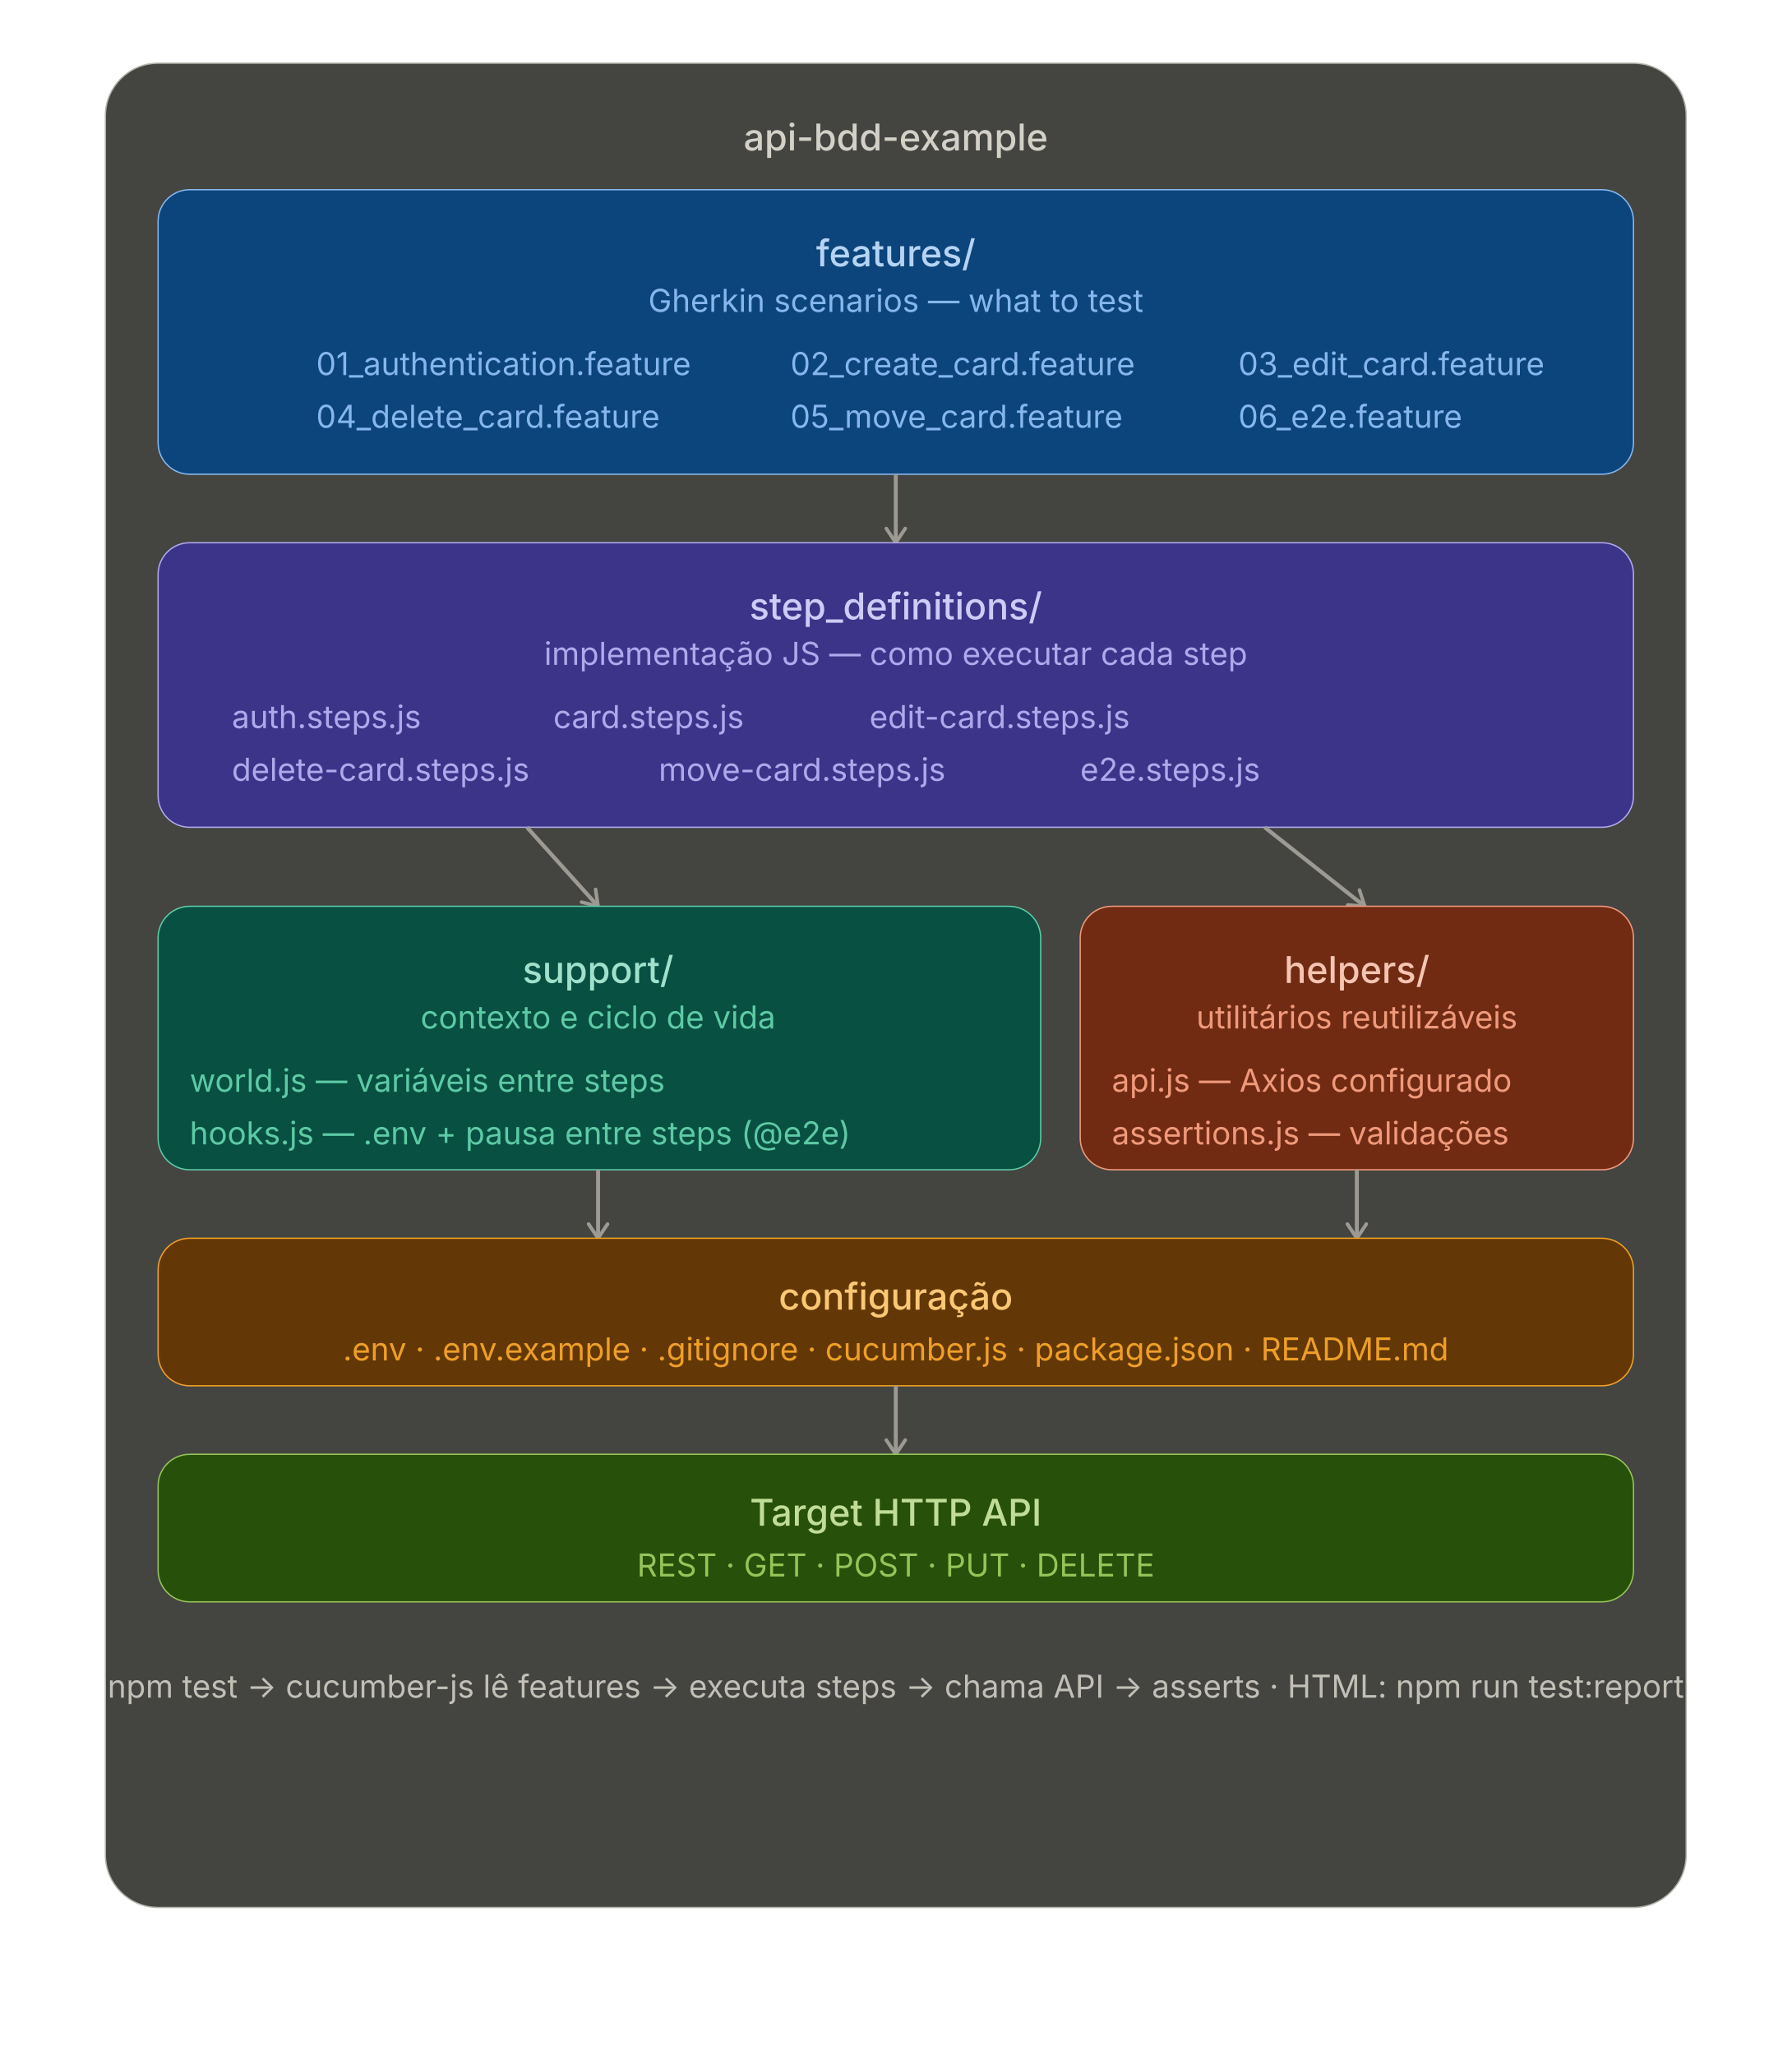
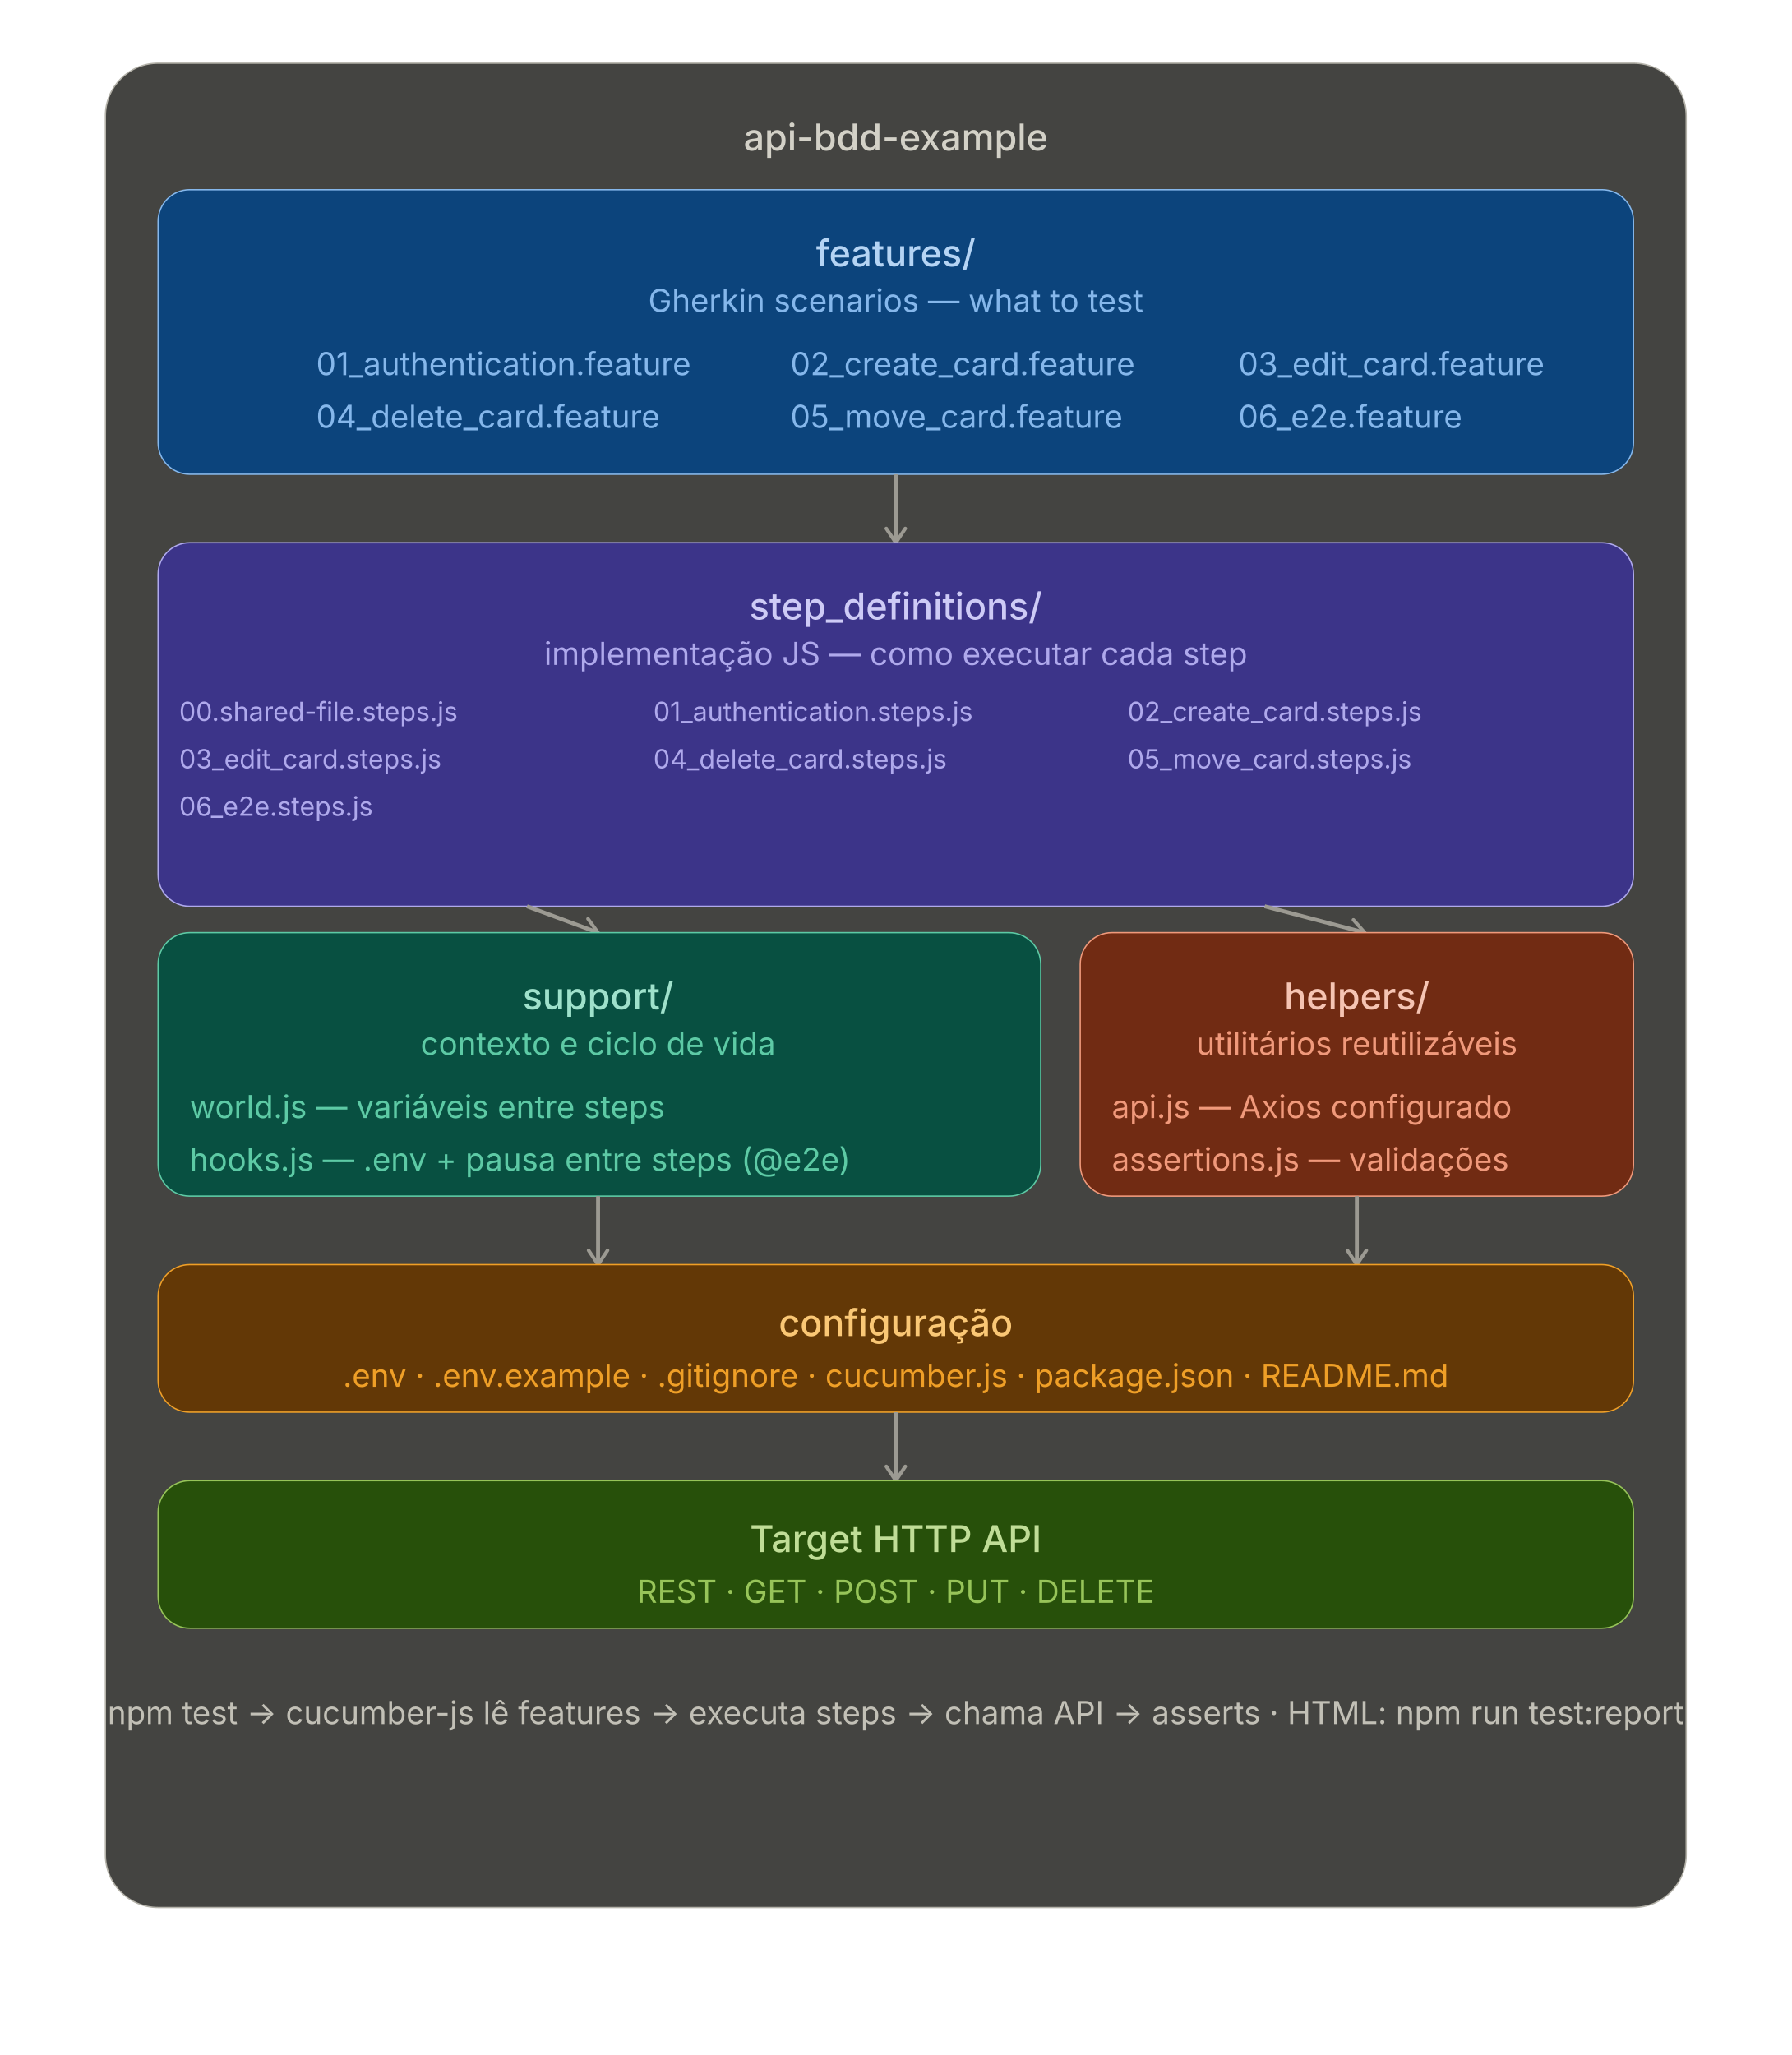
<svg xmlns="http://www.w3.org/2000/svg" width="100%" viewBox="0 0 680 780" role="img">
  <defs>
    <marker id="arrow" viewBox="0 0 10 10" refX="8" refY="5" markerWidth="6" markerHeight="6" orient="auto-start-reverse">
      <path d="M2 1L8 5L2 9" fill="none" stroke="context-stroke" stroke-width="1.5" stroke-linecap="round" stroke-linejoin="round" />
    </marker>
  </defs>
  <g style="fill:rgb(0, 0, 0);stroke:none;color:rgb(255, 255, 255);stroke-width:1px;stroke-linecap:butt;stroke-linejoin:miter;opacity:1;font-family:&quot;Anthropic Sans&quot;, -apple-system, BlinkMacSystemFont, &quot;Segoe UI&quot;, sans-serif;font-size:16px;font-weight:400;text-anchor:start;dominant-baseline:auto">
    <rect x="40" y="24" width="600" height="700" rx="20" stroke-width="0.5" style="fill:rgb(68, 68, 65);stroke:rgb(180, 178, 169);color:rgb(255, 255, 255);stroke-width:0.5px;stroke-linecap:butt;stroke-linejoin:miter;opacity:1;font-family:&quot;Anthropic Sans&quot;, -apple-system, BlinkMacSystemFont, &quot;Segoe UI&quot;, sans-serif;font-size:16px;font-weight:400;text-anchor:start;dominant-baseline:auto" />
    <text x="340" y="52" text-anchor="middle" dominant-baseline="central" style="fill:rgb(211, 209, 199);stroke:none;color:rgb(255, 255, 255);stroke-width:1px;stroke-linecap:butt;stroke-linejoin:miter;opacity:1;font-family:&quot;Anthropic Sans&quot;, -apple-system, BlinkMacSystemFont, &quot;Segoe UI&quot;, sans-serif;font-size:14px;font-weight:500;text-anchor:middle;dominant-baseline:central">api-bdd-example</text>
  </g>
  <g style="fill:rgb(0, 0, 0);stroke:none;color:rgb(255, 255, 255);stroke-width:1px;stroke-linecap:butt;stroke-linejoin:miter;opacity:1;font-family:&quot;Anthropic Sans&quot;, -apple-system, BlinkMacSystemFont, &quot;Segoe UI&quot;, sans-serif;font-size:16px;font-weight:400;text-anchor:start;dominant-baseline:auto">
    <rect x="60" y="72" width="560" height="108" rx="12" stroke-width="0.5" style="fill:rgb(12, 68, 124);stroke:rgb(133, 183, 235);color:rgb(255, 255, 255);stroke-width:0.5px;stroke-linecap:butt;stroke-linejoin:miter;opacity:1;font-family:&quot;Anthropic Sans&quot;, -apple-system, BlinkMacSystemFont, &quot;Segoe UI&quot;, sans-serif;font-size:16px;font-weight:400;text-anchor:start;dominant-baseline:auto" />
    <text x="340" y="96" text-anchor="middle" dominant-baseline="central" style="fill:rgb(181, 212, 244);stroke:none;color:rgb(255, 255, 255);stroke-width:1px;stroke-linecap:butt;stroke-linejoin:miter;opacity:1;font-family:&quot;Anthropic Sans&quot;, -apple-system, BlinkMacSystemFont, &quot;Segoe UI&quot;, sans-serif;font-size:14px;font-weight:500;text-anchor:middle;dominant-baseline:central">features/</text>
    <text x="340" y="114" text-anchor="middle" dominant-baseline="central" style="fill:rgb(133, 183, 235);stroke:none;color:rgb(255, 255, 255);stroke-width:1px;stroke-linecap:butt;stroke-linejoin:miter;opacity:1;font-family:&quot;Anthropic Sans&quot;, -apple-system, BlinkMacSystemFont, &quot;Segoe UI&quot;, sans-serif;font-size:12px;font-weight:400;text-anchor:middle;dominant-baseline:central">Gherkin scenarios — what to test</text>
    <text x="120" y="138" dominant-baseline="central" style="fill:rgb(133, 183, 235);stroke:none;color:rgb(255, 255, 255);stroke-width:1px;stroke-linecap:butt;stroke-linejoin:miter;opacity:1;font-family:&quot;Anthropic Sans&quot;, -apple-system, BlinkMacSystemFont, &quot;Segoe UI&quot;, sans-serif;font-size:12px;font-weight:400;text-anchor:start;dominant-baseline:central">01_authentication.feature</text>
    <text x="300" y="138" dominant-baseline="central" style="fill:rgb(133, 183, 235);stroke:none;color:rgb(255, 255, 255);stroke-width:1px;stroke-linecap:butt;stroke-linejoin:miter;opacity:1;font-family:&quot;Anthropic Sans&quot;, -apple-system, BlinkMacSystemFont, &quot;Segoe UI&quot;, sans-serif;font-size:12px;font-weight:400;text-anchor:start;dominant-baseline:central">02_create_card.feature</text>
    <text x="470" y="138" dominant-baseline="central" style="fill:rgb(133, 183, 235);stroke:none;color:rgb(255, 255, 255);stroke-width:1px;stroke-linecap:butt;stroke-linejoin:miter;opacity:1;font-family:&quot;Anthropic Sans&quot;, -apple-system, BlinkMacSystemFont, &quot;Segoe UI&quot;, sans-serif;font-size:12px;font-weight:400;text-anchor:start;dominant-baseline:central">03_edit_card.feature</text>
    <text x="120" y="158" dominant-baseline="central" style="fill:rgb(133, 183, 235);stroke:none;color:rgb(255, 255, 255);stroke-width:1px;stroke-linecap:butt;stroke-linejoin:miter;opacity:1;font-family:&quot;Anthropic Sans&quot;, -apple-system, BlinkMacSystemFont, &quot;Segoe UI&quot;, sans-serif;font-size:12px;font-weight:400;text-anchor:start;dominant-baseline:central">04_delete_card.feature</text>
    <text x="300" y="158" dominant-baseline="central" style="fill:rgb(133, 183, 235);stroke:none;color:rgb(255, 255, 255);stroke-width:1px;stroke-linecap:butt;stroke-linejoin:miter;opacity:1;font-family:&quot;Anthropic Sans&quot;, -apple-system, BlinkMacSystemFont, &quot;Segoe UI&quot;, sans-serif;font-size:12px;font-weight:400;text-anchor:start;dominant-baseline:central">05_move_card.feature</text>
    <text x="470" y="158" dominant-baseline="central" style="fill:rgb(133, 183, 235);stroke:none;color:rgb(255, 255, 255);stroke-width:1px;stroke-linecap:butt;stroke-linejoin:miter;opacity:1;font-family:&quot;Anthropic Sans&quot;, -apple-system, BlinkMacSystemFont, &quot;Segoe UI&quot;, sans-serif;font-size:12px;font-weight:400;text-anchor:start;dominant-baseline:central">06_e2e.feature</text>
  </g>
  <line x1="340" y1="180" x2="340" y2="206" marker-end="url(#arrow)" stroke="#378ADD" style="fill:none;stroke:rgb(156, 154, 146);color:rgb(255, 255, 255);stroke-width:1.5px;stroke-linecap:butt;stroke-linejoin:miter;opacity:1;font-family:&quot;Anthropic Sans&quot;, -apple-system, BlinkMacSystemFont, &quot;Segoe UI&quot;, sans-serif;font-size:16px;font-weight:400;text-anchor:start;dominant-baseline:auto" />
  <g style="fill:rgb(0, 0, 0);stroke:none;color:rgb(255, 255, 255);stroke-width:1px;stroke-linecap:butt;stroke-linejoin:miter;opacity:1;font-family:&quot;Anthropic Sans&quot;, -apple-system, BlinkMacSystemFont, &quot;Segoe UI&quot;, sans-serif;font-size:16px;font-weight:400;text-anchor:start;dominant-baseline:auto">
-     <rect x="60" y="206" width="560" height="108" rx="12" stroke-width="0.5" style="fill:rgb(60, 52, 137);stroke:rgb(175, 169, 236);color:rgb(255, 255, 255);stroke-width:0.5px;stroke-linecap:butt;stroke-linejoin:miter;opacity:1;font-family:&quot;Anthropic Sans&quot;, -apple-system, BlinkMacSystemFont, &quot;Segoe UI&quot;, sans-serif;font-size:16px;font-weight:400;text-anchor:start;dominant-baseline:auto" />
+     <rect x="60" y="206" width="560" height="138" rx="12" stroke-width="0.5" style="fill:rgb(60, 52, 137);stroke:rgb(175, 169, 236);color:rgb(255, 255, 255);stroke-width:0.5px;stroke-linecap:butt;stroke-linejoin:miter;opacity:1;font-family:&quot;Anthropic Sans&quot;, -apple-system, BlinkMacSystemFont, &quot;Segoe UI&quot;, sans-serif;font-size:16px;font-weight:400;text-anchor:start;dominant-baseline:auto" />
    <text x="340" y="230" text-anchor="middle" dominant-baseline="central" style="fill:rgb(206, 203, 246);stroke:none;color:rgb(255, 255, 255);stroke-width:1px;stroke-linecap:butt;stroke-linejoin:miter;opacity:1;font-family:&quot;Anthropic Sans&quot;, -apple-system, BlinkMacSystemFont, &quot;Segoe UI&quot;, sans-serif;font-size:14px;font-weight:500;text-anchor:middle;dominant-baseline:central">step_definitions/</text>
    <text x="340" y="248" text-anchor="middle" dominant-baseline="central" style="fill:rgb(175, 169, 236);stroke:none;color:rgb(255, 255, 255);stroke-width:1px;stroke-linecap:butt;stroke-linejoin:miter;opacity:1;font-family:&quot;Anthropic Sans&quot;, -apple-system, BlinkMacSystemFont, &quot;Segoe UI&quot;, sans-serif;font-size:12px;font-weight:400;text-anchor:middle;dominant-baseline:central">implementação JS — como executar cada step</text>
-     <text x="88" y="272" dominant-baseline="central" style="fill:rgb(175, 169, 236);stroke:none;color:rgb(255, 255, 255);stroke-width:1px;stroke-linecap:butt;stroke-linejoin:miter;opacity:1;font-family:&quot;Anthropic Sans&quot;, -apple-system, BlinkMacSystemFont, &quot;Segoe UI&quot;, sans-serif;font-size:12px;font-weight:400;text-anchor:start;dominant-baseline:central">auth.steps.js</text>
-     <text x="210" y="272" dominant-baseline="central" style="fill:rgb(175, 169, 236);stroke:none;color:rgb(255, 255, 255);stroke-width:1px;stroke-linecap:butt;stroke-linejoin:miter;opacity:1;font-family:&quot;Anthropic Sans&quot;, -apple-system, BlinkMacSystemFont, &quot;Segoe UI&quot;, sans-serif;font-size:12px;font-weight:400;text-anchor:start;dominant-baseline:central">card.steps.js</text>
-     <text x="330" y="272" dominant-baseline="central" style="fill:rgb(175, 169, 236);stroke:none;color:rgb(255, 255, 255);stroke-width:1px;stroke-linecap:butt;stroke-linejoin:miter;opacity:1;font-family:&quot;Anthropic Sans&quot;, -apple-system, BlinkMacSystemFont, &quot;Segoe UI&quot;, sans-serif;font-size:12px;font-weight:400;text-anchor:start;dominant-baseline:central">edit-card.steps.js</text>
-     <text x="88" y="292" dominant-baseline="central" style="fill:rgb(175, 169, 236);stroke:none;color:rgb(255, 255, 255);stroke-width:1px;stroke-linecap:butt;stroke-linejoin:miter;opacity:1;font-family:&quot;Anthropic Sans&quot;, -apple-system, BlinkMacSystemFont, &quot;Segoe UI&quot;, sans-serif;font-size:12px;font-weight:400;text-anchor:start;dominant-baseline:central">delete-card.steps.js</text>
-     <text x="250" y="292" dominant-baseline="central" style="fill:rgb(175, 169, 236);stroke:none;color:rgb(255, 255, 255);stroke-width:1px;stroke-linecap:butt;stroke-linejoin:miter;opacity:1;font-family:&quot;Anthropic Sans&quot;, -apple-system, BlinkMacSystemFont, &quot;Segoe UI&quot;, sans-serif;font-size:12px;font-weight:400;text-anchor:start;dominant-baseline:central">move-card.steps.js</text>
-     <text x="410" y="292" dominant-baseline="central" style="fill:rgb(175, 169, 236);stroke:none;color:rgb(255, 255, 255);stroke-width:1px;stroke-linecap:butt;stroke-linejoin:miter;opacity:1;font-family:&quot;Anthropic Sans&quot;, -apple-system, BlinkMacSystemFont, &quot;Segoe UI&quot;, sans-serif;font-size:12px;font-weight:400;text-anchor:start;dominant-baseline:central">e2e.steps.js</text>
+     <text x="68" y="270" dominant-baseline="central" style="fill:rgb(175, 169, 236);stroke:none;color:rgb(255, 255, 255);stroke-width:1px;stroke-linecap:butt;stroke-linejoin:miter;opacity:1;font-family:&quot;Anthropic Sans&quot;, -apple-system, BlinkMacSystemFont, &quot;Segoe UI&quot;, sans-serif;font-size:10px;font-weight:400;text-anchor:start;dominant-baseline:central">00.shared-file.steps.js</text>
+     <text x="248" y="270" dominant-baseline="central" style="fill:rgb(175, 169, 236);stroke:none;color:rgb(255, 255, 255);stroke-width:1px;stroke-linecap:butt;stroke-linejoin:miter;opacity:1;font-family:&quot;Anthropic Sans&quot;, -apple-system, BlinkMacSystemFont, &quot;Segoe UI&quot;, sans-serif;font-size:10px;font-weight:400;text-anchor:start;dominant-baseline:central">01_authentication.steps.js</text>
+     <text x="428" y="270" dominant-baseline="central" style="fill:rgb(175, 169, 236);stroke:none;color:rgb(255, 255, 255);stroke-width:1px;stroke-linecap:butt;stroke-linejoin:miter;opacity:1;font-family:&quot;Anthropic Sans&quot;, -apple-system, BlinkMacSystemFont, &quot;Segoe UI&quot;, sans-serif;font-size:10px;font-weight:400;text-anchor:start;dominant-baseline:central">02_create_card.steps.js</text>
+     <text x="68" y="288" dominant-baseline="central" style="fill:rgb(175, 169, 236);stroke:none;color:rgb(255, 255, 255);stroke-width:1px;stroke-linecap:butt;stroke-linejoin:miter;opacity:1;font-family:&quot;Anthropic Sans&quot;, -apple-system, BlinkMacSystemFont, &quot;Segoe UI&quot;, sans-serif;font-size:10px;font-weight:400;text-anchor:start;dominant-baseline:central">03_edit_card.steps.js</text>
+     <text x="248" y="288" dominant-baseline="central" style="fill:rgb(175, 169, 236);stroke:none;color:rgb(255, 255, 255);stroke-width:1px;stroke-linecap:butt;stroke-linejoin:miter;opacity:1;font-family:&quot;Anthropic Sans&quot;, -apple-system, BlinkMacSystemFont, &quot;Segoe UI&quot;, sans-serif;font-size:10px;font-weight:400;text-anchor:start;dominant-baseline:central">04_delete_card.steps.js</text>
+     <text x="428" y="288" dominant-baseline="central" style="fill:rgb(175, 169, 236);stroke:none;color:rgb(255, 255, 255);stroke-width:1px;stroke-linecap:butt;stroke-linejoin:miter;opacity:1;font-family:&quot;Anthropic Sans&quot;, -apple-system, BlinkMacSystemFont, &quot;Segoe UI&quot;, sans-serif;font-size:10px;font-weight:400;text-anchor:start;dominant-baseline:central">05_move_card.steps.js</text>
+     <text x="68" y="306" dominant-baseline="central" style="fill:rgb(175, 169, 236);stroke:none;color:rgb(255, 255, 255);stroke-width:1px;stroke-linecap:butt;stroke-linejoin:miter;opacity:1;font-family:&quot;Anthropic Sans&quot;, -apple-system, BlinkMacSystemFont, &quot;Segoe UI&quot;, sans-serif;font-size:10px;font-weight:400;text-anchor:start;dominant-baseline:central">06_e2e.steps.js</text>
  </g>
-   <line x1="200" y1="314" x2="227" y2="344" marker-end="url(#arrow)" stroke="#7F77DD" style="fill:none;stroke:rgb(156, 154, 146);color:rgb(255, 255, 255);stroke-width:1.5px;stroke-linecap:butt;stroke-linejoin:miter;opacity:1;font-family:&quot;Anthropic Sans&quot;, -apple-system, BlinkMacSystemFont, &quot;Segoe UI&quot;, sans-serif;font-size:16px;font-weight:400;text-anchor:start;dominant-baseline:auto" />
-   <line x1="480" y1="314" x2="518" y2="344" marker-end="url(#arrow)" stroke="#7F77DD" style="fill:none;stroke:rgb(156, 154, 146);color:rgb(255, 255, 255);stroke-width:1.5px;stroke-linecap:butt;stroke-linejoin:miter;opacity:1;font-family:&quot;Anthropic Sans&quot;, -apple-system, BlinkMacSystemFont, &quot;Segoe UI&quot;, sans-serif;font-size:16px;font-weight:400;text-anchor:start;dominant-baseline:auto" />
+   <line x1="200" y1="344" x2="227" y2="354" marker-end="url(#arrow)" stroke="#7F77DD" style="fill:none;stroke:rgb(156, 154, 146);color:rgb(255, 255, 255);stroke-width:1.5px;stroke-linecap:butt;stroke-linejoin:miter;opacity:1;font-family:&quot;Anthropic Sans&quot;, -apple-system, BlinkMacSystemFont, &quot;Segoe UI&quot;, sans-serif;font-size:16px;font-weight:400;text-anchor:start;dominant-baseline:auto" />
+   <line x1="480" y1="344" x2="518" y2="354" marker-end="url(#arrow)" stroke="#7F77DD" style="fill:none;stroke:rgb(156, 154, 146);color:rgb(255, 255, 255);stroke-width:1.5px;stroke-linecap:butt;stroke-linejoin:miter;opacity:1;font-family:&quot;Anthropic Sans&quot;, -apple-system, BlinkMacSystemFont, &quot;Segoe UI&quot;, sans-serif;font-size:16px;font-weight:400;text-anchor:start;dominant-baseline:auto" />
  <g style="fill:rgb(0, 0, 0);stroke:none;color:rgb(255, 255, 255);stroke-width:1px;stroke-linecap:butt;stroke-linejoin:miter;opacity:1;font-family:&quot;Anthropic Sans&quot;, -apple-system, BlinkMacSystemFont, &quot;Segoe UI&quot;, sans-serif;font-size:16px;font-weight:400;text-anchor:start;dominant-baseline:auto">
-     <rect x="60" y="344" width="335" height="100" rx="12" stroke-width="0.5" style="fill:rgb(8, 80, 65);stroke:rgb(93, 202, 165);color:rgb(255, 255, 255);stroke-width:0.5px;stroke-linecap:butt;stroke-linejoin:miter;opacity:1;font-family:&quot;Anthropic Sans&quot;, -apple-system, BlinkMacSystemFont, &quot;Segoe UI&quot;, sans-serif;font-size:16px;font-weight:400;text-anchor:start;dominant-baseline:auto" />
-     <text x="227" y="368" text-anchor="middle" dominant-baseline="central" style="fill:rgb(159, 225, 203);stroke:none;color:rgb(255, 255, 255);stroke-width:1px;stroke-linecap:butt;stroke-linejoin:miter;opacity:1;font-family:&quot;Anthropic Sans&quot;, -apple-system, BlinkMacSystemFont, &quot;Segoe UI&quot;, sans-serif;font-size:14px;font-weight:500;text-anchor:middle;dominant-baseline:central">support/</text>
-     <text x="227" y="386" text-anchor="middle" dominant-baseline="central" style="fill:rgb(93, 202, 165);stroke:none;color:rgb(255, 255, 255);stroke-width:1px;stroke-linecap:butt;stroke-linejoin:miter;opacity:1;font-family:&quot;Anthropic Sans&quot;, -apple-system, BlinkMacSystemFont, &quot;Segoe UI&quot;, sans-serif;font-size:12px;font-weight:400;text-anchor:middle;dominant-baseline:central">contexto e ciclo de vida</text>
-     <text x="72" y="410" dominant-baseline="central" style="fill:rgb(93, 202, 165);stroke:none;color:rgb(255, 255, 255);stroke-width:1px;stroke-linecap:butt;stroke-linejoin:miter;opacity:1;font-family:&quot;Anthropic Sans&quot;, -apple-system, BlinkMacSystemFont, &quot;Segoe UI&quot;, sans-serif;font-size:12px;font-weight:400;text-anchor:start;dominant-baseline:central">world.js — variáveis entre steps</text>
-     <text x="72" y="430" dominant-baseline="central" style="fill:rgb(93, 202, 165);stroke:none;color:rgb(255, 255, 255);stroke-width:1px;stroke-linecap:butt;stroke-linejoin:miter;opacity:1;font-family:&quot;Anthropic Sans&quot;, -apple-system, BlinkMacSystemFont, &quot;Segoe UI&quot;, sans-serif;font-size:12px;font-weight:400;text-anchor:start;dominant-baseline:central">hooks.js — .env + pausa entre steps (@e2e)</text>
+     <rect x="60" y="354" width="335" height="100" rx="12" stroke-width="0.5" style="fill:rgb(8, 80, 65);stroke:rgb(93, 202, 165);color:rgb(255, 255, 255);stroke-width:0.5px;stroke-linecap:butt;stroke-linejoin:miter;opacity:1;font-family:&quot;Anthropic Sans&quot;, -apple-system, BlinkMacSystemFont, &quot;Segoe UI&quot;, sans-serif;font-size:16px;font-weight:400;text-anchor:start;dominant-baseline:auto" />
+     <text x="227" y="378" text-anchor="middle" dominant-baseline="central" style="fill:rgb(159, 225, 203);stroke:none;color:rgb(255, 255, 255);stroke-width:1px;stroke-linecap:butt;stroke-linejoin:miter;opacity:1;font-family:&quot;Anthropic Sans&quot;, -apple-system, BlinkMacSystemFont, &quot;Segoe UI&quot;, sans-serif;font-size:14px;font-weight:500;text-anchor:middle;dominant-baseline:central">support/</text>
+     <text x="227" y="396" text-anchor="middle" dominant-baseline="central" style="fill:rgb(93, 202, 165);stroke:none;color:rgb(255, 255, 255);stroke-width:1px;stroke-linecap:butt;stroke-linejoin:miter;opacity:1;font-family:&quot;Anthropic Sans&quot;, -apple-system, BlinkMacSystemFont, &quot;Segoe UI&quot;, sans-serif;font-size:12px;font-weight:400;text-anchor:middle;dominant-baseline:central">contexto e ciclo de vida</text>
+     <text x="72" y="420" dominant-baseline="central" style="fill:rgb(93, 202, 165);stroke:none;color:rgb(255, 255, 255);stroke-width:1px;stroke-linecap:butt;stroke-linejoin:miter;opacity:1;font-family:&quot;Anthropic Sans&quot;, -apple-system, BlinkMacSystemFont, &quot;Segoe UI&quot;, sans-serif;font-size:12px;font-weight:400;text-anchor:start;dominant-baseline:central">world.js — variáveis entre steps</text>
+     <text x="72" y="440" dominant-baseline="central" style="fill:rgb(93, 202, 165);stroke:none;color:rgb(255, 255, 255);stroke-width:1px;stroke-linecap:butt;stroke-linejoin:miter;opacity:1;font-family:&quot;Anthropic Sans&quot;, -apple-system, BlinkMacSystemFont, &quot;Segoe UI&quot;, sans-serif;font-size:12px;font-weight:400;text-anchor:start;dominant-baseline:central">hooks.js — .env + pausa entre steps (@e2e)</text>
  </g>
  <g style="fill:rgb(0, 0, 0);stroke:none;color:rgb(255, 255, 255);stroke-width:1px;stroke-linecap:butt;stroke-linejoin:miter;opacity:1;font-family:&quot;Anthropic Sans&quot;, -apple-system, BlinkMacSystemFont, &quot;Segoe UI&quot;, sans-serif;font-size:16px;font-weight:400;text-anchor:start;dominant-baseline:auto">
-     <rect x="410" y="344" width="210" height="100" rx="12" stroke-width="0.5" style="fill:rgb(113, 43, 19);stroke:rgb(240, 153, 123);color:rgb(255, 255, 255);stroke-width:0.5px;stroke-linecap:butt;stroke-linejoin:miter;opacity:1;font-family:&quot;Anthropic Sans&quot;, -apple-system, BlinkMacSystemFont, &quot;Segoe UI&quot;, sans-serif;font-size:16px;font-weight:400;text-anchor:start;dominant-baseline:auto" />
-     <text x="515" y="368" text-anchor="middle" dominant-baseline="central" style="fill:rgb(245, 196, 179);stroke:none;color:rgb(255, 255, 255);stroke-width:1px;stroke-linecap:butt;stroke-linejoin:miter;opacity:1;font-family:&quot;Anthropic Sans&quot;, -apple-system, BlinkMacSystemFont, &quot;Segoe UI&quot;, sans-serif;font-size:14px;font-weight:500;text-anchor:middle;dominant-baseline:central">helpers/</text>
-     <text x="515" y="386" text-anchor="middle" dominant-baseline="central" style="fill:rgb(240, 153, 123);stroke:none;color:rgb(255, 255, 255);stroke-width:1px;stroke-linecap:butt;stroke-linejoin:miter;opacity:1;font-family:&quot;Anthropic Sans&quot;, -apple-system, BlinkMacSystemFont, &quot;Segoe UI&quot;, sans-serif;font-size:12px;font-weight:400;text-anchor:middle;dominant-baseline:central">utilitários reutilizáveis</text>
-     <text x="422" y="410" dominant-baseline="central" style="fill:rgb(240, 153, 123);stroke:none;color:rgb(255, 255, 255);stroke-width:1px;stroke-linecap:butt;stroke-linejoin:miter;opacity:1;font-family:&quot;Anthropic Sans&quot;, -apple-system, BlinkMacSystemFont, &quot;Segoe UI&quot;, sans-serif;font-size:12px;font-weight:400;text-anchor:start;dominant-baseline:central">api.js — Axios configurado</text>
-     <text x="422" y="430" dominant-baseline="central" style="fill:rgb(240, 153, 123);stroke:none;color:rgb(255, 255, 255);stroke-width:1px;stroke-linecap:butt;stroke-linejoin:miter;opacity:1;font-family:&quot;Anthropic Sans&quot;, -apple-system, BlinkMacSystemFont, &quot;Segoe UI&quot;, sans-serif;font-size:12px;font-weight:400;text-anchor:start;dominant-baseline:central">assertions.js — validações</text>
+     <rect x="410" y="354" width="210" height="100" rx="12" stroke-width="0.5" style="fill:rgb(113, 43, 19);stroke:rgb(240, 153, 123);color:rgb(255, 255, 255);stroke-width:0.5px;stroke-linecap:butt;stroke-linejoin:miter;opacity:1;font-family:&quot;Anthropic Sans&quot;, -apple-system, BlinkMacSystemFont, &quot;Segoe UI&quot;, sans-serif;font-size:16px;font-weight:400;text-anchor:start;dominant-baseline:auto" />
+     <text x="515" y="378" text-anchor="middle" dominant-baseline="central" style="fill:rgb(245, 196, 179);stroke:none;color:rgb(255, 255, 255);stroke-width:1px;stroke-linecap:butt;stroke-linejoin:miter;opacity:1;font-family:&quot;Anthropic Sans&quot;, -apple-system, BlinkMacSystemFont, &quot;Segoe UI&quot;, sans-serif;font-size:14px;font-weight:500;text-anchor:middle;dominant-baseline:central">helpers/</text>
+     <text x="515" y="396" text-anchor="middle" dominant-baseline="central" style="fill:rgb(240, 153, 123);stroke:none;color:rgb(255, 255, 255);stroke-width:1px;stroke-linecap:butt;stroke-linejoin:miter;opacity:1;font-family:&quot;Anthropic Sans&quot;, -apple-system, BlinkMacSystemFont, &quot;Segoe UI&quot;, sans-serif;font-size:12px;font-weight:400;text-anchor:middle;dominant-baseline:central">utilitários reutilizáveis</text>
+     <text x="422" y="420" dominant-baseline="central" style="fill:rgb(240, 153, 123);stroke:none;color:rgb(255, 255, 255);stroke-width:1px;stroke-linecap:butt;stroke-linejoin:miter;opacity:1;font-family:&quot;Anthropic Sans&quot;, -apple-system, BlinkMacSystemFont, &quot;Segoe UI&quot;, sans-serif;font-size:12px;font-weight:400;text-anchor:start;dominant-baseline:central">api.js — Axios configurado</text>
+     <text x="422" y="440" dominant-baseline="central" style="fill:rgb(240, 153, 123);stroke:none;color:rgb(255, 255, 255);stroke-width:1px;stroke-linecap:butt;stroke-linejoin:miter;opacity:1;font-family:&quot;Anthropic Sans&quot;, -apple-system, BlinkMacSystemFont, &quot;Segoe UI&quot;, sans-serif;font-size:12px;font-weight:400;text-anchor:start;dominant-baseline:central">assertions.js — validações</text>
  </g>
-   <line x1="227" y1="444" x2="227" y2="470" marker-end="url(#arrow)" stroke="#1D9E75" style="fill:none;stroke:rgb(156, 154, 146);color:rgb(255, 255, 255);stroke-width:1.5px;stroke-linecap:butt;stroke-linejoin:miter;opacity:1;font-family:&quot;Anthropic Sans&quot;, -apple-system, BlinkMacSystemFont, &quot;Segoe UI&quot;, sans-serif;font-size:16px;font-weight:400;text-anchor:start;dominant-baseline:auto" />
-   <line x1="515" y1="444" x2="515" y2="470" marker-end="url(#arrow)" stroke="#D85A30" style="fill:none;stroke:rgb(156, 154, 146);color:rgb(255, 255, 255);stroke-width:1.5px;stroke-linecap:butt;stroke-linejoin:miter;opacity:1;font-family:&quot;Anthropic Sans&quot;, -apple-system, BlinkMacSystemFont, &quot;Segoe UI&quot;, sans-serif;font-size:16px;font-weight:400;text-anchor:start;dominant-baseline:auto" />
+   <line x1="227" y1="454" x2="227" y2="480" marker-end="url(#arrow)" stroke="#1D9E75" style="fill:none;stroke:rgb(156, 154, 146);color:rgb(255, 255, 255);stroke-width:1.5px;stroke-linecap:butt;stroke-linejoin:miter;opacity:1;font-family:&quot;Anthropic Sans&quot;, -apple-system, BlinkMacSystemFont, &quot;Segoe UI&quot;, sans-serif;font-size:16px;font-weight:400;text-anchor:start;dominant-baseline:auto" />
+   <line x1="515" y1="454" x2="515" y2="480" marker-end="url(#arrow)" stroke="#D85A30" style="fill:none;stroke:rgb(156, 154, 146);color:rgb(255, 255, 255);stroke-width:1.5px;stroke-linecap:butt;stroke-linejoin:miter;opacity:1;font-family:&quot;Anthropic Sans&quot;, -apple-system, BlinkMacSystemFont, &quot;Segoe UI&quot;, sans-serif;font-size:16px;font-weight:400;text-anchor:start;dominant-baseline:auto" />
  <g style="fill:rgb(0, 0, 0);stroke:none;color:rgb(255, 255, 255);stroke-width:1px;stroke-linecap:butt;stroke-linejoin:miter;opacity:1;font-family:&quot;Anthropic Sans&quot;, -apple-system, BlinkMacSystemFont, &quot;Segoe UI&quot;, sans-serif;font-size:16px;font-weight:400;text-anchor:start;dominant-baseline:auto">
-     <rect x="60" y="470" width="560" height="56" rx="12" stroke-width="0.5" style="fill:rgb(99, 56, 6);stroke:rgb(239, 159, 39);color:rgb(255, 255, 255);stroke-width:0.5px;stroke-linecap:butt;stroke-linejoin:miter;opacity:1;font-family:&quot;Anthropic Sans&quot;, -apple-system, BlinkMacSystemFont, &quot;Segoe UI&quot;, sans-serif;font-size:16px;font-weight:400;text-anchor:start;dominant-baseline:auto" />
-     <text x="340" y="492" text-anchor="middle" dominant-baseline="central" style="fill:rgb(250, 199, 117);stroke:none;color:rgb(255, 255, 255);stroke-width:1px;stroke-linecap:butt;stroke-linejoin:miter;opacity:1;font-family:&quot;Anthropic Sans&quot;, -apple-system, BlinkMacSystemFont, &quot;Segoe UI&quot;, sans-serif;font-size:14px;font-weight:500;text-anchor:middle;dominant-baseline:central">configuração</text>
-     <text x="340" y="512" text-anchor="middle" dominant-baseline="central" style="fill:rgb(239, 159, 39);stroke:none;color:rgb(255, 255, 255);stroke-width:1px;stroke-linecap:butt;stroke-linejoin:miter;opacity:1;font-family:&quot;Anthropic Sans&quot;, -apple-system, BlinkMacSystemFont, &quot;Segoe UI&quot;, sans-serif;font-size:12px;font-weight:400;text-anchor:middle;dominant-baseline:central">.env · .env.example · .gitignore · cucumber.js · package.json · README.md</text>
+     <rect x="60" y="480" width="560" height="56" rx="12" stroke-width="0.5" style="fill:rgb(99, 56, 6);stroke:rgb(239, 159, 39);color:rgb(255, 255, 255);stroke-width:0.5px;stroke-linecap:butt;stroke-linejoin:miter;opacity:1;font-family:&quot;Anthropic Sans&quot;, -apple-system, BlinkMacSystemFont, &quot;Segoe UI&quot;, sans-serif;font-size:16px;font-weight:400;text-anchor:start;dominant-baseline:auto" />
+     <text x="340" y="502" text-anchor="middle" dominant-baseline="central" style="fill:rgb(250, 199, 117);stroke:none;color:rgb(255, 255, 255);stroke-width:1px;stroke-linecap:butt;stroke-linejoin:miter;opacity:1;font-family:&quot;Anthropic Sans&quot;, -apple-system, BlinkMacSystemFont, &quot;Segoe UI&quot;, sans-serif;font-size:14px;font-weight:500;text-anchor:middle;dominant-baseline:central">configuração</text>
+     <text x="340" y="522" text-anchor="middle" dominant-baseline="central" style="fill:rgb(239, 159, 39);stroke:none;color:rgb(255, 255, 255);stroke-width:1px;stroke-linecap:butt;stroke-linejoin:miter;opacity:1;font-family:&quot;Anthropic Sans&quot;, -apple-system, BlinkMacSystemFont, &quot;Segoe UI&quot;, sans-serif;font-size:12px;font-weight:400;text-anchor:middle;dominant-baseline:central">.env · .env.example · .gitignore · cucumber.js · package.json · README.md</text>
  </g>
-   <line x1="340" y1="526" x2="340" y2="552" marker-end="url(#arrow)" stroke="#BA7517" style="fill:none;stroke:rgb(156, 154, 146);color:rgb(255, 255, 255);stroke-width:1.5px;stroke-linecap:butt;stroke-linejoin:miter;opacity:1;font-family:&quot;Anthropic Sans&quot;, -apple-system, BlinkMacSystemFont, &quot;Segoe UI&quot;, sans-serif;font-size:16px;font-weight:400;text-anchor:start;dominant-baseline:auto" />
+   <line x1="340" y1="536" x2="340" y2="562" marker-end="url(#arrow)" stroke="#BA7517" style="fill:none;stroke:rgb(156, 154, 146);color:rgb(255, 255, 255);stroke-width:1.5px;stroke-linecap:butt;stroke-linejoin:miter;opacity:1;font-family:&quot;Anthropic Sans&quot;, -apple-system, BlinkMacSystemFont, &quot;Segoe UI&quot;, sans-serif;font-size:16px;font-weight:400;text-anchor:start;dominant-baseline:auto" />
  <g style="fill:rgb(0, 0, 0);stroke:none;color:rgb(255, 255, 255);stroke-width:1px;stroke-linecap:butt;stroke-linejoin:miter;opacity:1;font-family:&quot;Anthropic Sans&quot;, -apple-system, BlinkMacSystemFont, &quot;Segoe UI&quot;, sans-serif;font-size:16px;font-weight:400;text-anchor:start;dominant-baseline:auto">
-     <rect x="60" y="552" width="560" height="56" rx="12" stroke-width="0.5" style="fill:rgb(39, 80, 10);stroke:rgb(151, 196, 89);color:rgb(255, 255, 255);stroke-width:0.5px;stroke-linecap:butt;stroke-linejoin:miter;opacity:1;font-family:&quot;Anthropic Sans&quot;, -apple-system, BlinkMacSystemFont, &quot;Segoe UI&quot;, sans-serif;font-size:16px;font-weight:400;text-anchor:start;dominant-baseline:auto" />
-     <text x="340" y="574" text-anchor="middle" dominant-baseline="central" style="fill:rgb(192, 221, 151);stroke:none;color:rgb(255, 255, 255);stroke-width:1px;stroke-linecap:butt;stroke-linejoin:miter;opacity:1;font-family:&quot;Anthropic Sans&quot;, -apple-system, BlinkMacSystemFont, &quot;Segoe UI&quot;, sans-serif;font-size:14px;font-weight:500;text-anchor:middle;dominant-baseline:central">Target HTTP API</text>
-     <text x="340" y="594" text-anchor="middle" dominant-baseline="central" style="fill:rgb(151, 196, 89);stroke:none;color:rgb(255, 255, 255);stroke-width:1px;stroke-linecap:butt;stroke-linejoin:miter;opacity:1;font-family:&quot;Anthropic Sans&quot;, -apple-system, BlinkMacSystemFont, &quot;Segoe UI&quot;, sans-serif;font-size:12px;font-weight:400;text-anchor:middle;dominant-baseline:central">REST · GET · POST · PUT · DELETE</text>
+     <rect x="60" y="562" width="560" height="56" rx="12" stroke-width="0.5" style="fill:rgb(39, 80, 10);stroke:rgb(151, 196, 89);color:rgb(255, 255, 255);stroke-width:0.5px;stroke-linecap:butt;stroke-linejoin:miter;opacity:1;font-family:&quot;Anthropic Sans&quot;, -apple-system, BlinkMacSystemFont, &quot;Segoe UI&quot;, sans-serif;font-size:16px;font-weight:400;text-anchor:start;dominant-baseline:auto" />
+     <text x="340" y="584" text-anchor="middle" dominant-baseline="central" style="fill:rgb(192, 221, 151);stroke:none;color:rgb(255, 255, 255);stroke-width:1px;stroke-linecap:butt;stroke-linejoin:miter;opacity:1;font-family:&quot;Anthropic Sans&quot;, -apple-system, BlinkMacSystemFont, &quot;Segoe UI&quot;, sans-serif;font-size:14px;font-weight:500;text-anchor:middle;dominant-baseline:central">Target HTTP API</text>
+     <text x="340" y="604" text-anchor="middle" dominant-baseline="central" style="fill:rgb(151, 196, 89);stroke:none;color:rgb(255, 255, 255);stroke-width:1px;stroke-linecap:butt;stroke-linejoin:miter;opacity:1;font-family:&quot;Anthropic Sans&quot;, -apple-system, BlinkMacSystemFont, &quot;Segoe UI&quot;, sans-serif;font-size:12px;font-weight:400;text-anchor:middle;dominant-baseline:central">REST · GET · POST · PUT · DELETE</text>
  </g>
-   <text x="340" y="640" text-anchor="middle" dominant-baseline="central" style="fill:rgb(194, 192, 182);stroke:none;color:rgb(255, 255, 255);stroke-width:1px;stroke-linecap:butt;stroke-linejoin:miter;opacity:1;font-family:&quot;Anthropic Sans&quot;, -apple-system, BlinkMacSystemFont, &quot;Segoe UI&quot;, sans-serif;font-size:12px;font-weight:400;text-anchor:middle;dominant-baseline:central">npm test → cucumber-js lê features → executa steps → chama API → asserts · HTML: npm run test:report</text>
+   <text x="340" y="650" text-anchor="middle" dominant-baseline="central" style="fill:rgb(194, 192, 182);stroke:none;color:rgb(255, 255, 255);stroke-width:1px;stroke-linecap:butt;stroke-linejoin:miter;opacity:1;font-family:&quot;Anthropic Sans&quot;, -apple-system, BlinkMacSystemFont, &quot;Segoe UI&quot;, sans-serif;font-size:12px;font-weight:400;text-anchor:middle;dominant-baseline:central">npm test → cucumber-js lê features → executa steps → chama API → asserts · HTML: npm run test:report</text>
</svg>
